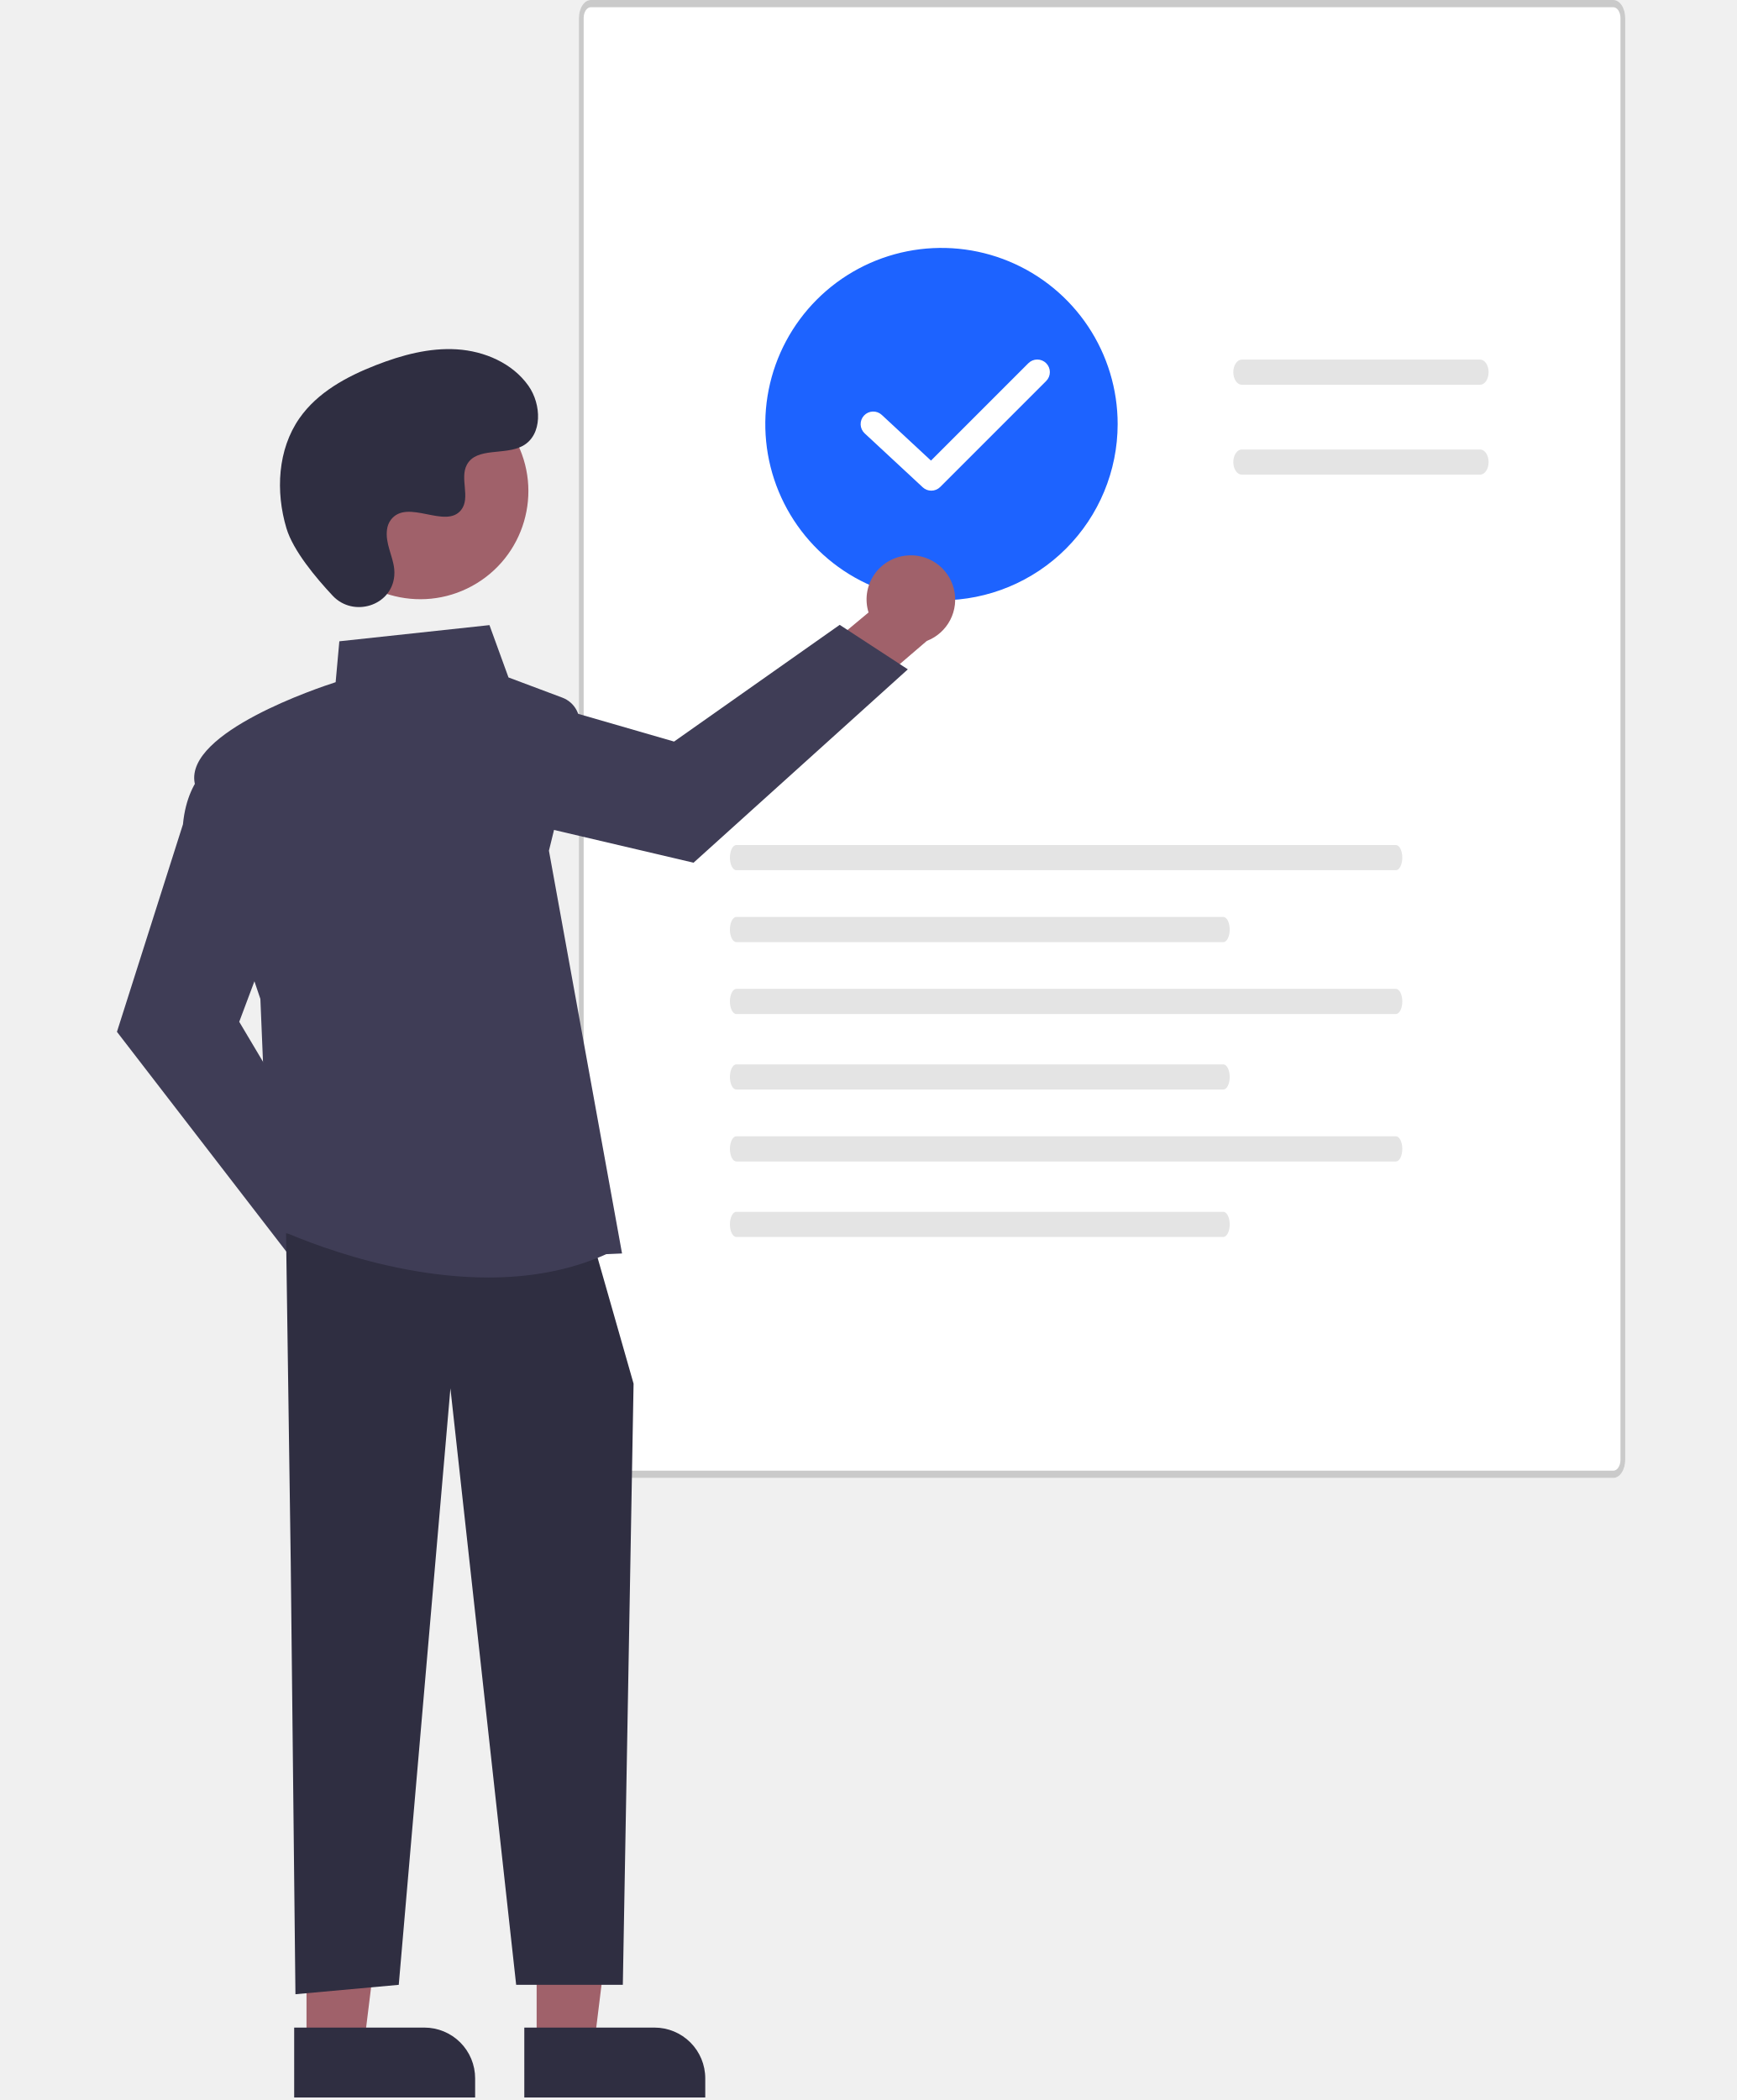
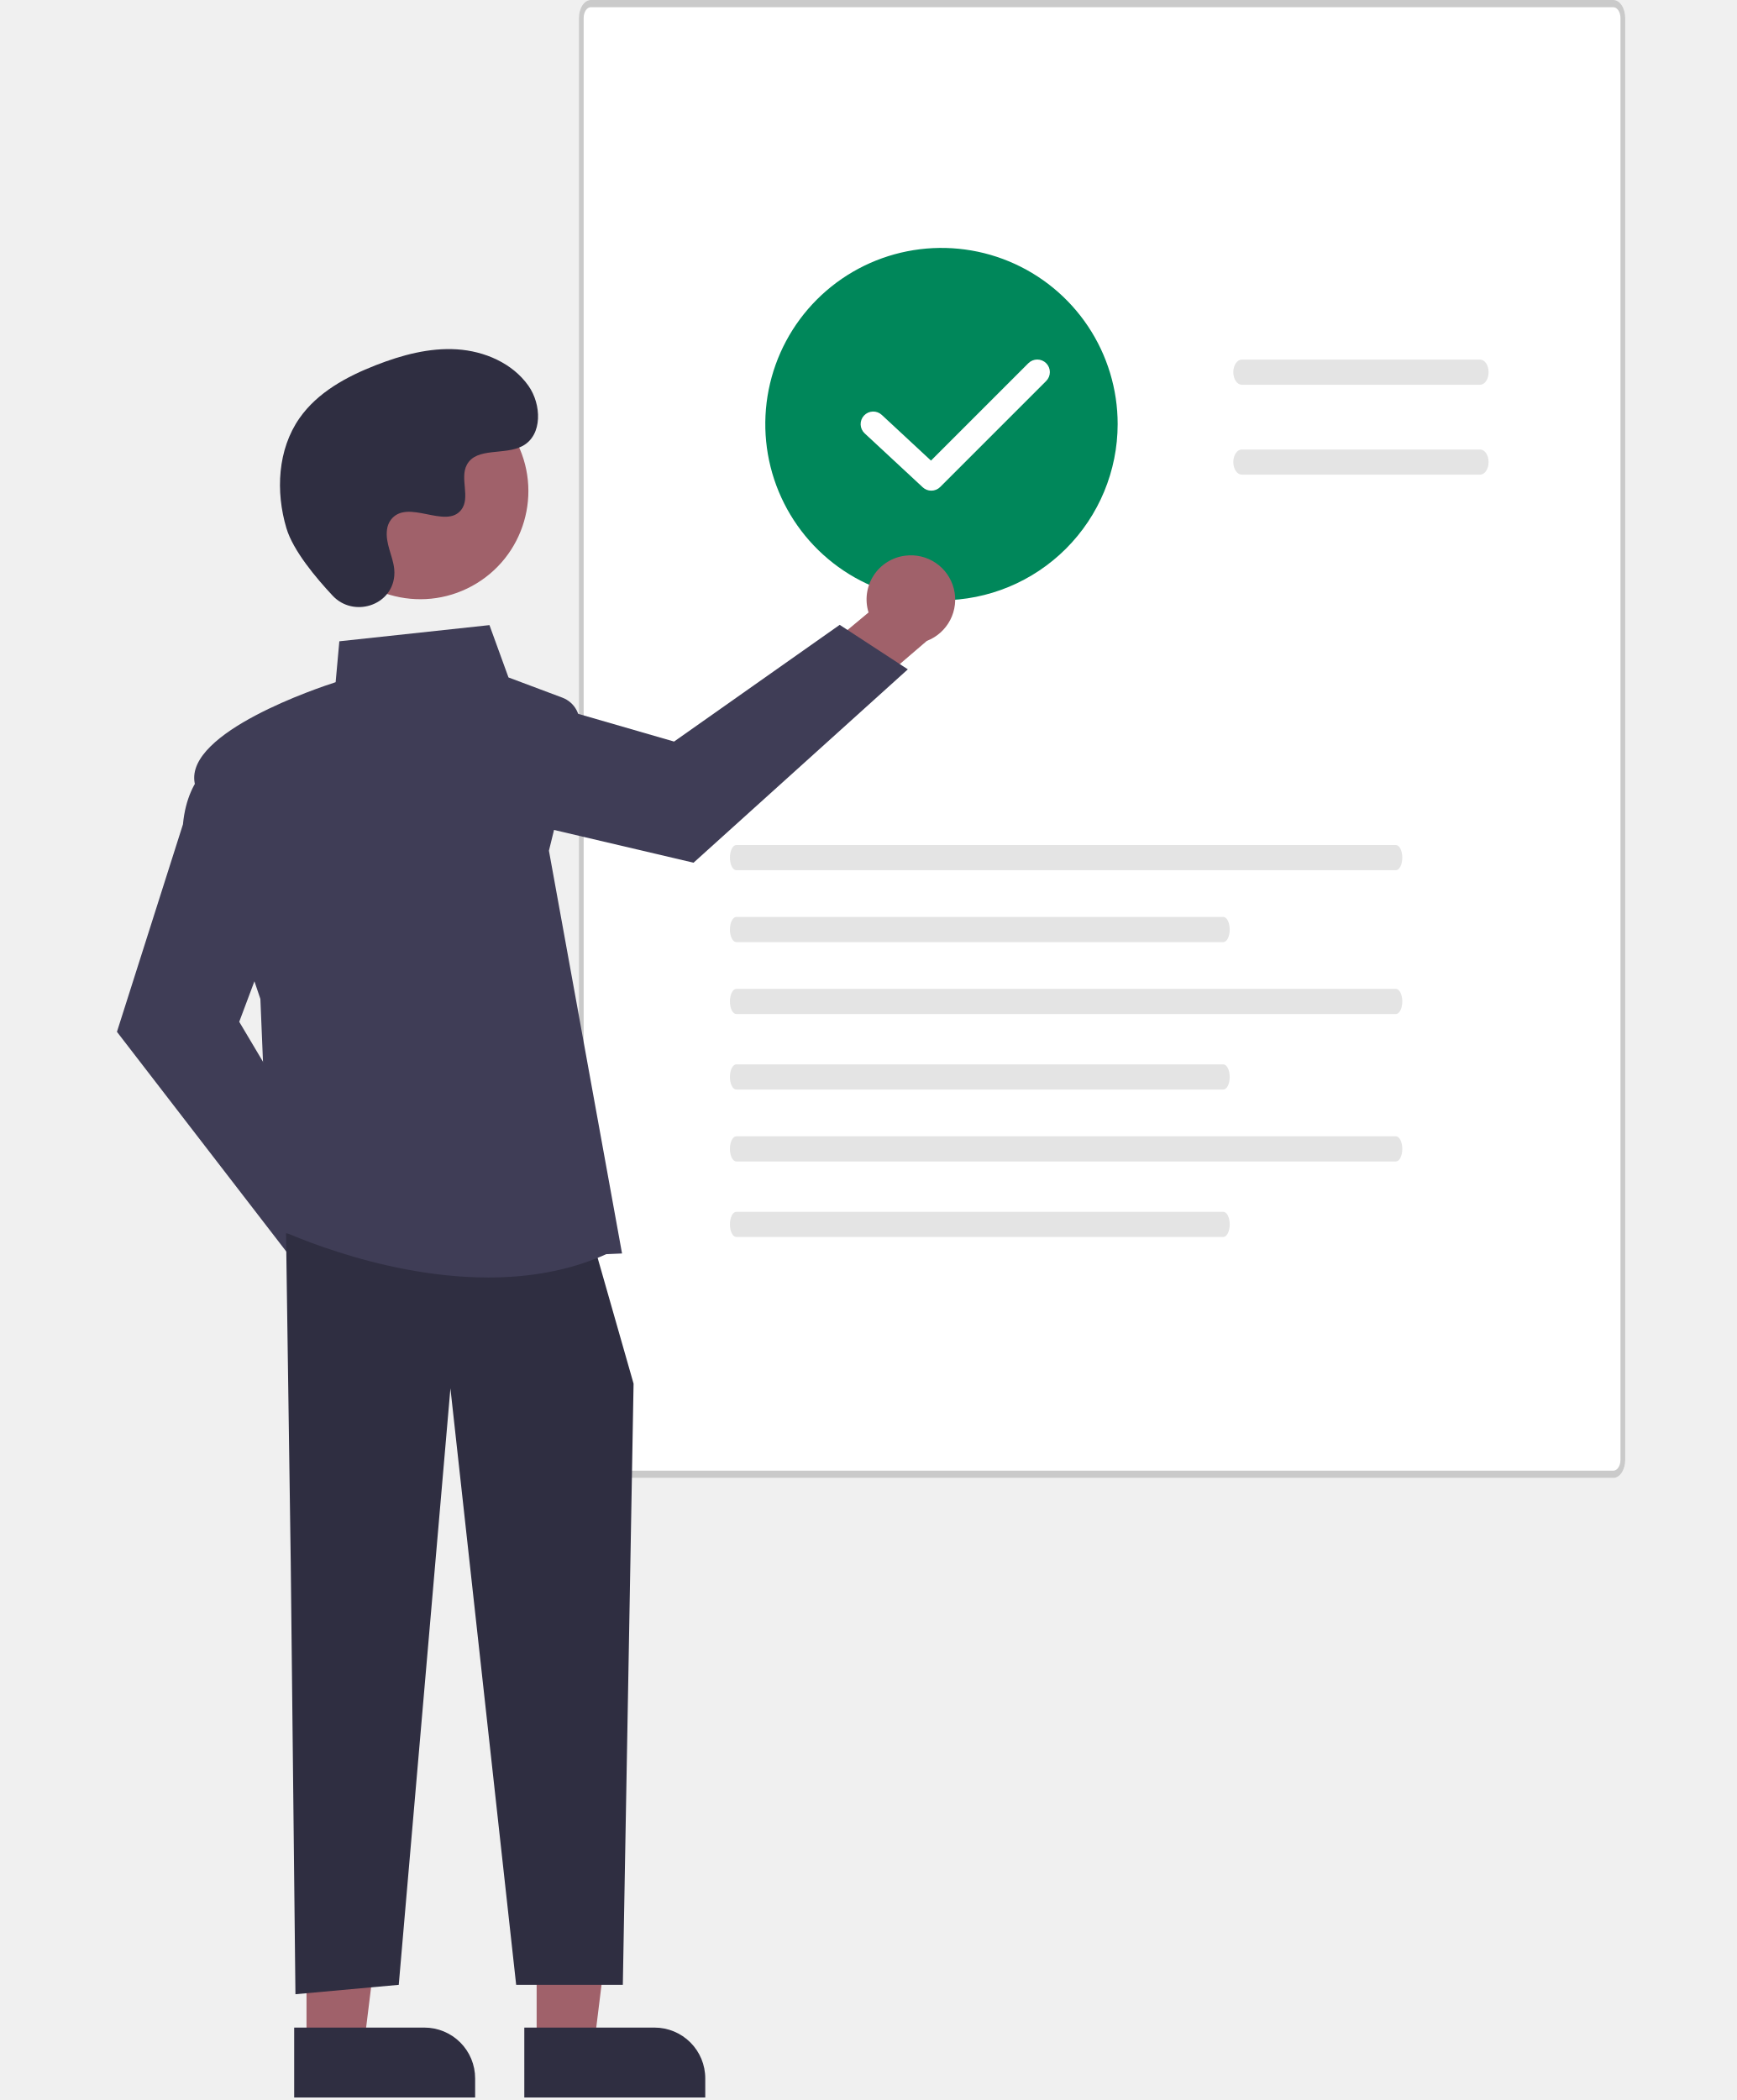
<svg xmlns="http://www.w3.org/2000/svg" width="483" height="584" viewBox="0 0 483 584" fill="none">
  <path d="M448.695 411H164.305C163.429 410.998 162.589 410.469 161.969 409.528C161.35 408.588 161.001 407.312 161 405.982V5.018C161.001 3.688 161.35 2.412 161.969 1.472C162.589 0.531 163.429 0.002 164.305 0H448.695C449.571 0.002 450.411 0.531 451.031 1.472C451.65 2.412 451.999 3.688 452 5.018V405.981C451.999 407.311 451.65 408.587 451.031 409.528C450.411 410.468 449.571 410.999 448.695 411Z" fill="white" />
  <path d="M448.695 411H164.305C163.429 410.998 162.589 410.469 161.969 409.528C161.35 408.588 161.001 407.312 161 405.982V5.018C161.001 3.688 161.35 2.412 161.969 1.472C162.589 0.531 163.429 0.002 164.305 0H448.695C449.571 0.002 450.411 0.531 451.031 1.472C451.65 2.412 451.999 3.688 452 5.018V405.981C451.999 407.311 451.65 408.587 451.031 409.528C450.411 410.468 449.571 410.999 448.695 411ZM164.305 2.003C163.78 2.005 163.277 2.323 162.906 2.886C162.534 3.45 162.325 4.214 162.324 5.012V405.981C162.325 406.778 162.534 407.542 162.906 408.106C163.277 408.67 163.78 408.987 164.305 408.989H448.695C449.22 408.988 449.723 408.67 450.095 408.106C450.466 407.542 450.675 406.778 450.676 405.981V5.018C450.675 4.221 450.466 3.457 450.094 2.893C449.723 2.329 449.22 2.012 448.695 2.01L164.305 2.003Z" fill="#CACACA" />
  <path d="M345.36 125C344.734 125.002 344.133 125.372 343.691 126.028C343.249 126.684 343 127.573 343 128.5C343 129.427 343.249 130.316 343.691 130.972C344.133 131.628 344.734 131.998 345.36 132H411.64C412.266 131.998 412.867 131.628 413.309 130.972C413.751 130.316 414 129.427 414 128.5C414 127.573 413.751 126.684 413.309 126.028C412.867 125.372 412.266 125.002 411.64 125H345.36Z" fill="#E4E4E4" />
  <path d="M345.36 100C344.734 100.002 344.133 100.372 343.691 101.028C343.249 101.684 343 102.573 343 103.5C343 104.427 343.249 105.316 343.691 105.972C344.133 106.628 344.734 106.998 345.36 107H411.64C412.266 106.998 412.867 106.628 413.309 105.972C413.751 105.316 414 104.427 414 103.5C414 102.573 413.751 101.684 413.309 101.028C412.867 100.372 412.266 100.002 411.64 100H345.36Z" fill="#E4E4E4" />
  <path d="M204.779 235C204.307 235.002 203.854 235.372 203.521 236.028C203.187 236.684 203 237.573 203 238.5C203 239.427 203.187 240.316 203.521 240.972C203.854 241.628 204.307 241.998 204.779 242H388.221C388.693 241.998 389.146 241.628 389.479 240.972C389.813 240.316 390 239.427 390 238.5C390 237.573 389.813 236.684 389.479 236.028C389.146 235.372 388.693 235.002 388.221 235H204.779Z" fill="#E4E4E4" />
  <path d="M204.777 255C204.305 255.002 203.853 255.372 203.52 256.028C203.187 256.684 203 257.573 203 258.5C203 259.427 203.187 260.316 203.52 260.972C203.853 261.628 204.305 261.998 204.777 262H340.223C340.695 261.998 341.147 261.628 341.48 260.972C341.813 260.316 342 259.427 342 258.5C342 257.573 341.813 256.684 341.48 256.028C341.147 255.372 340.695 255.002 340.223 255H204.777Z" fill="#E4E4E4" />
  <path d="M204.779 275C204.307 275.002 203.854 275.372 203.521 276.028C203.187 276.684 203 277.573 203 278.5C203 279.427 203.187 280.316 203.521 280.972C203.854 281.628 204.307 281.998 204.779 282H388.221C388.693 281.998 389.146 281.628 389.479 280.972C389.813 280.316 390 279.427 390 278.5C390 277.573 389.813 276.684 389.479 276.028C389.146 275.372 388.693 275.002 388.221 275H204.779Z" fill="#E4E4E4" />
  <path d="M204.777 296C204.305 296.002 203.853 296.372 203.52 297.028C203.187 297.684 203 298.573 203 299.5C203 300.427 203.187 301.316 203.52 301.972C203.853 302.628 204.305 302.998 204.777 303H340.223C340.695 302.998 341.147 302.628 341.48 301.972C341.813 301.316 342 300.427 342 299.5C342 298.573 341.813 297.684 341.48 297.028C341.147 296.372 340.695 296.002 340.223 296H204.777Z" fill="#E4E4E4" />
  <path d="M204.779 316C204.307 316.002 203.854 316.372 203.521 317.028C203.187 317.684 203 318.573 203 319.5C203 320.427 203.187 321.316 203.521 321.972C203.854 322.628 204.307 322.998 204.779 323H388.221C388.693 322.998 389.146 322.628 389.479 321.972C389.813 321.316 390 320.427 390 319.5C390 318.573 389.813 317.684 389.479 317.028C389.146 316.372 388.693 316.002 388.221 316H204.779Z" fill="#E4E4E4" />
  <path d="M204.777 337C204.305 337.002 203.853 337.372 203.52 338.028C203.187 338.684 203 339.573 203 340.5C203 341.427 203.187 342.316 203.52 342.972C203.853 343.628 204.305 343.998 204.777 344H340.223C340.695 343.998 341.147 343.628 341.48 342.972C341.813 342.316 342 341.427 342 340.5C342 339.573 341.813 338.684 341.48 338.028C341.147 337.372 340.695 337.002 340.223 337H204.777Z" fill="#E4E4E4" />
-   <path d="M261.839 166.944C252.147 166.944 242.674 164.071 234.616 158.687C226.558 153.302 220.277 145.65 216.568 136.696C212.86 127.743 211.889 117.89 213.78 108.385C215.67 98.88 220.337 90.149 227.19 83.296C234.043 76.444 242.774 71.777 252.279 69.886C261.784 67.995 271.636 68.966 280.59 72.674C289.543 76.383 297.196 82.663 302.58 90.721C307.964 98.779 310.838 108.253 310.838 117.944C310.824 130.935 305.656 143.39 296.47 152.576C287.284 161.762 274.83 166.929 261.839 166.944Z" fill="#1D63FF" />
+   <path d="M261.839 166.944C252.147 166.944 242.674 164.071 234.616 158.687C226.558 153.302 220.277 145.65 216.568 136.696C212.86 127.743 211.889 117.89 213.78 108.385C215.67 98.88 220.337 90.149 227.19 83.296C234.043 76.444 242.774 71.777 252.279 69.886C261.784 67.995 271.636 68.966 280.59 72.674C289.543 76.383 297.196 82.663 302.58 90.721C307.964 98.779 310.838 108.253 310.838 117.944C310.824 130.935 305.656 143.39 296.47 152.576C287.284 161.762 274.83 166.929 261.839 166.944Z" fill="#00875A" />
  <path d="M113.098 352.216C113.013 350.428 112.537 348.68 111.704 347.095C110.87 345.51 109.699 344.128 108.274 343.044C106.848 341.961 105.202 341.203 103.452 340.825C101.702 340.447 99.89 340.456 98.145 340.854L81.948 318.029L65.677 324.488L89.002 356.401C89.864 359.289 91.756 361.761 94.319 363.348C96.882 364.935 99.938 365.527 102.908 365.011C105.878 364.495 108.556 362.908 110.434 360.55C112.312 358.192 113.26 355.226 113.098 352.216Z" fill="#A0616A" />
  <path d="M81.531 350.525L32.524 286.947L50.886 229.236C52.232 214.727 61.312 210.675 61.698 210.51L62.287 210.257L78.266 252.869L66.534 284.155L95.331 332.587L81.531 350.525Z" fill="#3F3D56" />
  <path d="M251.727 154.536C249.951 154.759 248.244 155.368 246.729 156.322C245.213 157.275 243.925 158.55 242.956 160.055C241.986 161.56 241.358 163.259 241.116 165.033C240.874 166.807 241.024 168.613 241.555 170.323L220.05 188.235L227.749 203.959L257.762 178.236C260.575 177.153 262.894 175.076 264.278 172.398C265.662 169.72 266.015 166.627 265.271 163.706C264.528 160.784 262.738 158.237 260.242 156.547C257.745 154.857 254.716 154.142 251.727 154.536Z" fill="#A0616A" />
  <path d="M252.481 186.138L192.883 239.915L133.925 226.069C119.355 225.85 114.614 217.111 114.419 216.738L114.121 216.17L155.37 196.944L187.47 206.223L233.53 173.768L252.481 186.138Z" fill="#3F3D56" />
  <path d="M149.248 568.437L165.261 568.436L172.878 506.672L149.245 506.673L149.248 568.437Z" fill="#A0616A" />
  <path d="M196.143 583.304L145.817 583.306L145.816 563.862L182.023 563.86C185.768 563.86 189.359 565.347 192.007 567.995C194.655 570.643 196.143 574.234 196.143 577.979L196.143 583.304Z" fill="#2F2E41" />
  <path d="M85.247 568.437L101.26 568.436L108.878 506.672L85.245 506.673L85.247 568.437Z" fill="#A0616A" />
  <path d="M132.143 583.304L81.817 583.306L81.816 563.862L118.023 563.86C119.877 563.86 121.713 564.225 123.426 564.935C125.139 565.644 126.695 566.684 128.007 567.995C129.318 569.306 130.358 570.863 131.067 572.576C131.777 574.289 132.142 576.124 132.142 577.979L132.143 583.304Z" fill="#2F2E41" />
  <path d="M79.552 342.991L80.858 434.42L82.165 554.584L110.899 551.972L125.267 386.094L143.553 551.972H173.218L176.206 384.788L165.757 348.216L79.552 342.991Z" fill="#2F2E41" />
  <path d="M135.793 355.269C104.528 355.272 75.749 341.121 75.36 340.927L75.037 340.765L72.414 277.799C71.653 275.574 56.671 231.668 54.134 217.713C51.563 203.574 88.822 191.165 93.347 189.714L94.374 178.34L136.127 173.841L141.419 188.394L156.399 194.011C158.097 194.649 159.502 195.887 160.349 197.491C161.195 199.095 161.423 200.954 160.991 202.716L152.665 236.572L172.999 348.584L168.621 348.774C158.128 353.513 146.804 355.269 135.793 355.269Z" fill="#3F3D56" />
  <path d="M131.305 162.953C145.873 154.989 151.227 136.723 143.263 122.154C135.299 107.585 117.033 102.231 102.465 110.195C87.896 118.159 82.542 136.425 90.506 150.994C98.47 165.562 116.736 170.916 131.305 162.953Z" fill="#A0616A" />
  <path d="M92.536 165.677C98.265 171.78 108.905 168.504 109.652 160.167C109.71 159.519 109.706 158.868 109.639 158.221C109.254 154.528 107.12 151.175 107.631 147.276C107.747 146.306 108.108 145.381 108.681 144.589C113.247 138.475 123.964 147.323 128.273 141.789C130.915 138.395 127.809 133.052 129.837 129.259C132.513 124.253 140.439 126.723 145.409 123.981C150.939 120.931 150.608 112.446 146.968 107.285C142.528 100.991 134.744 97.633 127.058 97.149C119.371 96.665 111.737 98.743 104.56 101.54C96.406 104.717 88.32 109.109 83.303 116.279C77.201 124.998 76.613 136.72 79.665 146.915C81.522 153.117 87.857 160.694 92.536 165.677Z" fill="#2F2E41" />
  <path d="M259.009 136.452C258.125 136.453 257.274 136.118 256.628 135.516L240.471 120.509C239.792 119.877 239.391 119.001 239.357 118.074C239.324 117.147 239.659 116.244 240.291 115.565C240.922 114.885 241.797 114.484 242.724 114.449C243.651 114.414 244.554 114.749 245.234 115.38L258.92 128.092L285.996 101.015C286.321 100.688 286.707 100.429 287.132 100.251C287.557 100.074 288.013 99.982 288.474 99.981C288.935 99.98 289.391 100.07 289.817 100.246C290.243 100.422 290.63 100.68 290.956 101.006C291.282 101.332 291.54 101.719 291.716 102.145C291.892 102.571 291.982 103.027 291.981 103.488C291.98 103.949 291.888 104.405 291.71 104.83C291.533 105.255 291.273 105.641 290.946 105.966L261.485 135.427C261.16 135.752 260.774 136.01 260.349 136.186C259.924 136.362 259.469 136.452 259.009 136.452Z" fill="white" />
</svg>
